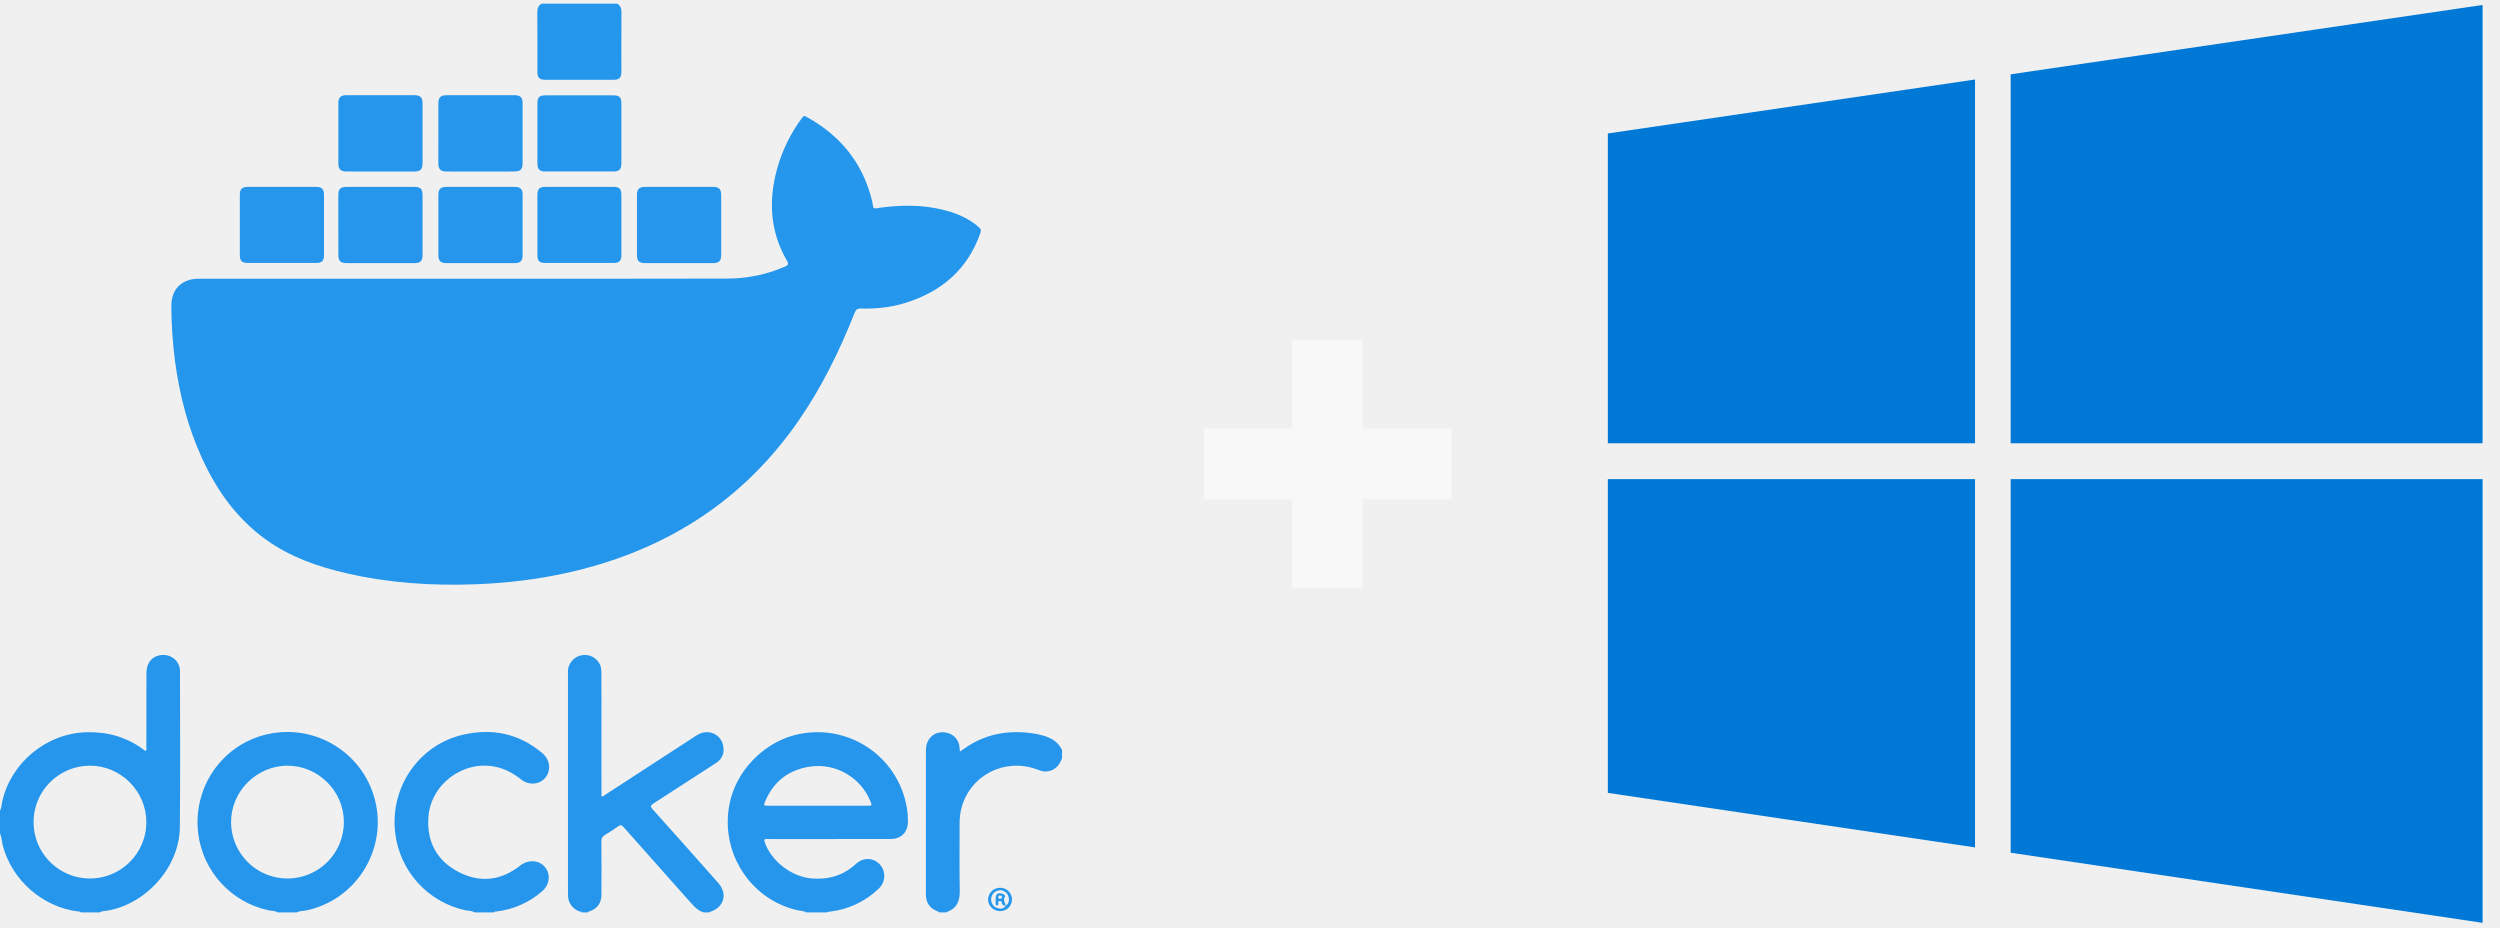
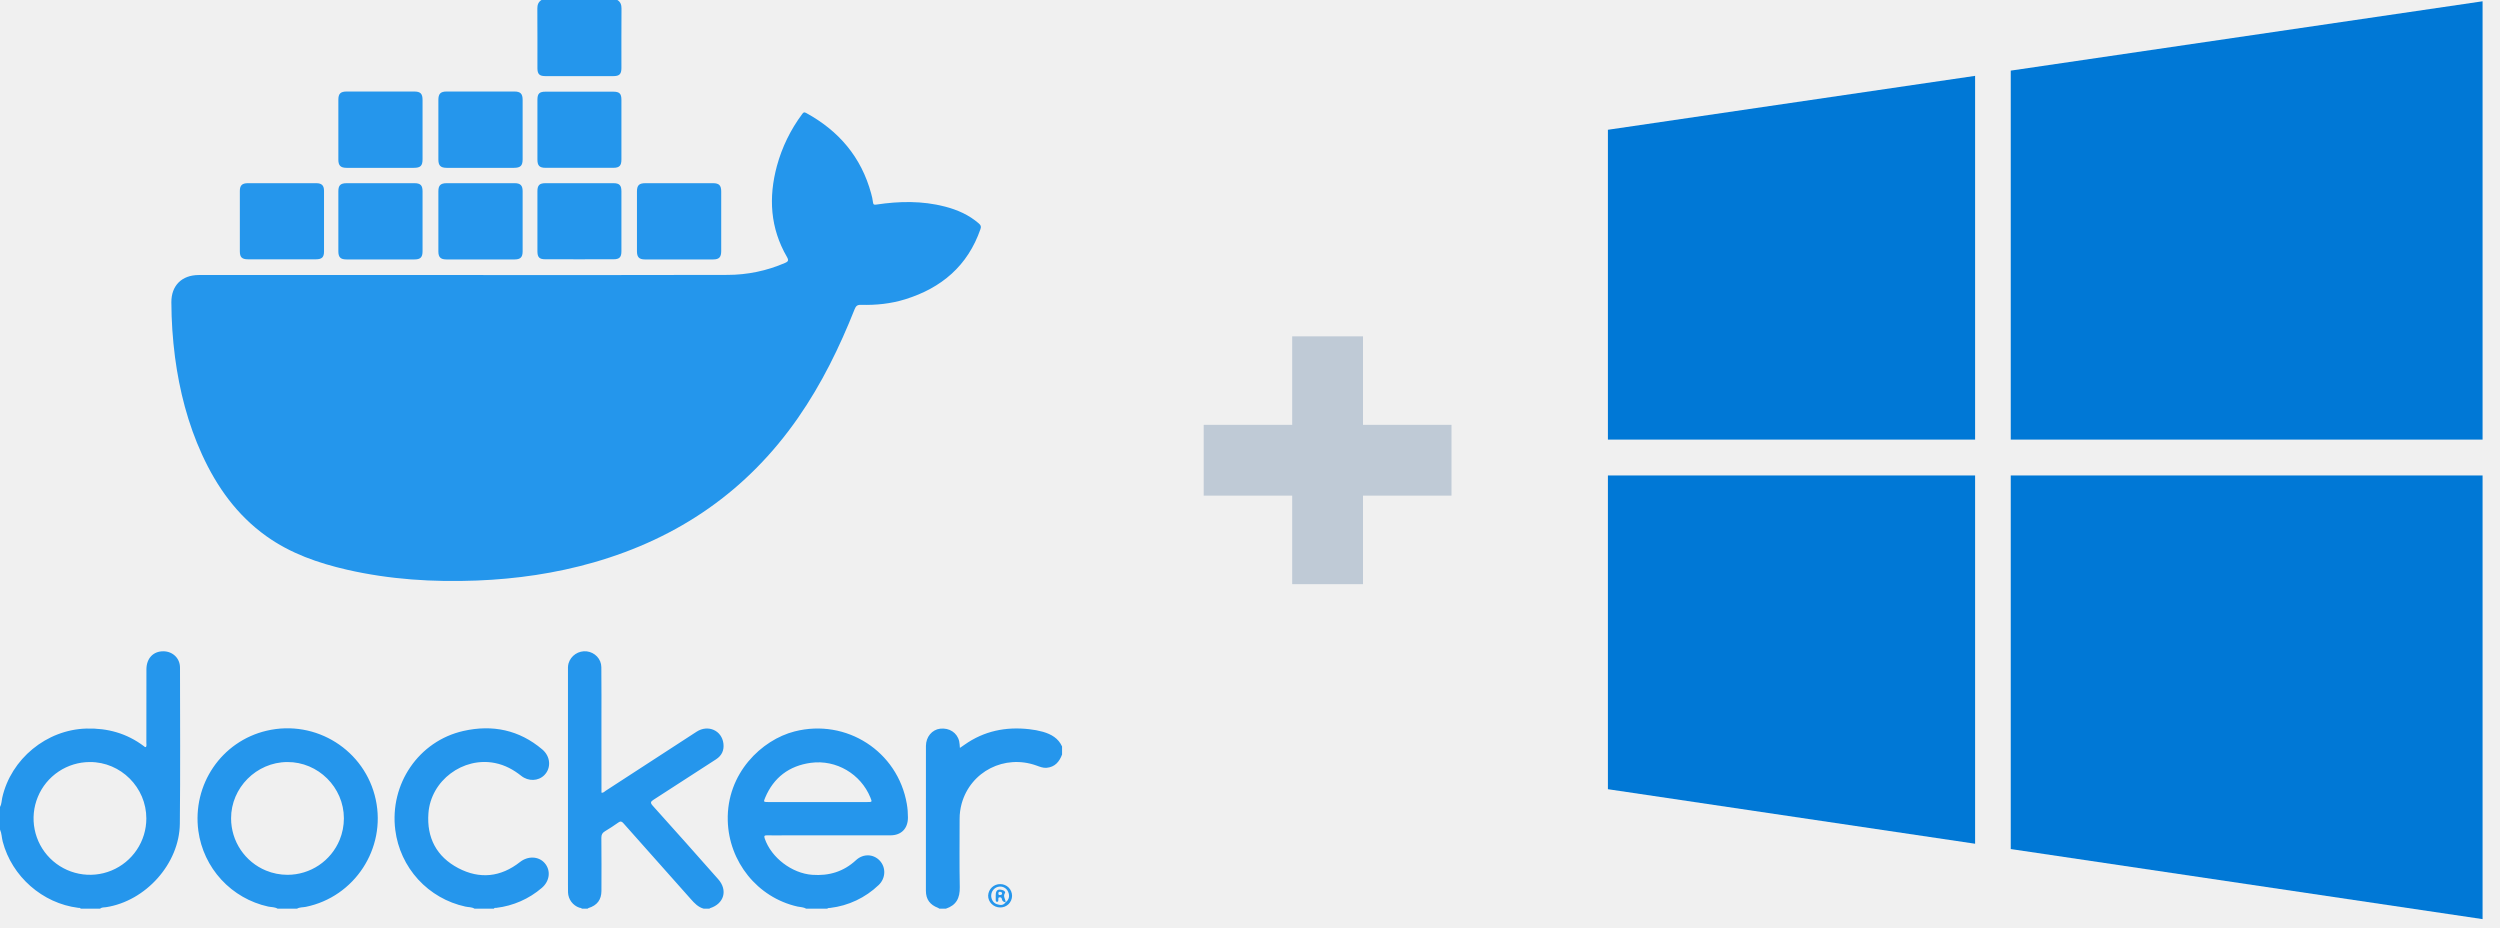
<svg xmlns="http://www.w3.org/2000/svg" width="97" height="36" viewBox="0 0 97 36" fill="none">
-   <g clip-path="url(#clip0_370_17432)">
-     <path d="M0 31.454C0.064 31.345 0.059 31.217 0.086 31.098C0.423 29.588 1.808 28.453 3.353 28.411C4.174 28.389 4.919 28.596 5.579 29.091C5.602 29.109 5.622 29.139 5.663 29.127C5.695 29.076 5.679 29.018 5.679 28.963C5.68 28.014 5.678 27.065 5.681 26.116C5.682 25.684 5.949 25.407 6.346 25.413C6.706 25.419 6.984 25.686 6.984 26.046C6.986 28.065 6.999 30.083 6.978 32.101C6.962 33.652 5.653 35.106 4.114 35.341C4.036 35.353 3.95 35.341 3.883 35.4H3.131C3.111 35.355 3.069 35.371 3.036 35.367C1.648 35.194 0.46 34.15 0.105 32.795C0.065 32.641 0.067 32.478 0 32.331V31.454ZM5.678 31.901C5.68 30.699 4.689 29.707 3.489 29.709C3.057 29.71 2.634 29.838 2.274 30.078C1.915 30.319 1.634 30.66 1.469 31.06C1.303 31.46 1.26 31.899 1.344 32.324C1.428 32.748 1.636 33.138 1.942 33.444C2.248 33.75 2.637 33.958 3.062 34.043C3.486 34.128 3.926 34.085 4.325 33.92C4.725 33.755 5.067 33.475 5.308 33.115C5.549 32.756 5.678 32.333 5.678 31.901ZM31.282 35.4C31.177 35.336 31.055 35.343 30.941 35.317C29.386 34.965 28.277 33.575 28.237 31.98C28.19 30.142 29.558 28.846 30.831 28.522C32.839 28.01 34.833 29.293 35.185 31.336C35.215 31.511 35.229 31.688 35.228 31.865C35.227 32.287 34.973 32.553 34.55 32.554C33.167 32.557 31.784 32.557 30.402 32.555C30.188 32.555 29.974 32.559 29.76 32.554C29.652 32.551 29.64 32.584 29.673 32.681C29.928 33.422 30.726 34.029 31.516 34.086C32.162 34.133 32.73 33.965 33.212 33.518C33.495 33.256 33.892 33.273 34.138 33.54C34.382 33.805 34.367 34.223 34.09 34.484C33.577 34.975 32.919 35.286 32.214 35.37C32.173 35.375 32.129 35.365 32.096 35.4H31.282ZM31.734 31.262L33.656 31.262C33.842 31.262 33.842 31.262 33.77 31.085C33.401 30.178 32.448 29.606 31.458 29.741C30.623 29.855 30.018 30.306 29.687 31.096C29.62 31.256 29.627 31.262 29.795 31.262C30.442 31.262 31.088 31.262 31.734 31.262ZM22.577 35.4C22.553 35.364 22.512 35.373 22.478 35.361C22.354 35.318 22.246 35.239 22.168 35.134C22.09 35.029 22.045 34.902 22.039 34.771C22.035 34.657 22.037 34.542 22.037 34.427C22.036 31.683 22.037 28.939 22.037 26.194C22.037 26.09 22.03 25.985 22.059 25.883C22.103 25.734 22.198 25.606 22.328 25.52C22.458 25.435 22.613 25.398 22.768 25.416C23.081 25.455 23.329 25.71 23.332 26.027C23.34 26.747 23.336 27.467 23.336 28.187C23.337 29.09 23.337 29.993 23.337 30.898C23.413 30.913 23.454 30.855 23.502 30.824C24.679 30.061 25.855 29.297 27.03 28.532C27.473 28.246 28.009 28.483 28.069 28.995C28.1 29.252 28.007 29.46 27.779 29.607C26.972 30.126 26.17 30.652 25.362 31.17C25.244 31.246 25.221 31.288 25.326 31.404C26.177 32.351 27.024 33.301 27.866 34.256C28.245 34.682 28.096 35.207 27.548 35.381C27.539 35.384 27.532 35.393 27.524 35.4H27.305C27.089 35.341 26.946 35.188 26.803 35.027C25.933 34.044 25.061 33.063 24.187 32.083C24.123 32.011 24.076 31.997 23.994 32.055C23.824 32.175 23.65 32.29 23.471 32.397C23.371 32.457 23.332 32.526 23.333 32.647C23.34 33.334 23.338 34.022 23.336 34.71C23.334 35.056 23.167 35.272 22.834 35.375C22.82 35.382 22.808 35.39 22.796 35.4H22.577ZM10.772 35.4C10.658 35.331 10.525 35.343 10.402 35.316C9.705 35.163 9.072 34.799 8.588 34.274C8.104 33.749 7.793 33.089 7.696 32.382C7.455 30.58 8.595 28.907 10.344 28.495C12.26 28.045 14.171 29.252 14.58 31.172C14.985 33.066 13.759 34.941 11.865 35.328C11.751 35.352 11.629 35.338 11.523 35.4H10.772ZM13.343 31.894C13.342 30.693 12.346 29.703 11.146 29.709C9.95 29.716 8.962 30.709 8.966 31.898C8.967 32.331 9.095 32.754 9.336 33.114C9.577 33.474 9.919 33.755 10.319 33.92C10.585 34.03 10.869 34.086 11.157 34.086C11.59 34.085 12.013 33.956 12.373 33.715C12.732 33.474 13.012 33.132 13.178 32.732C13.287 32.466 13.343 32.181 13.343 31.894ZM18.412 35.4C18.304 35.332 18.176 35.345 18.058 35.319C17.352 35.166 16.712 34.798 16.224 34.266C15.737 33.733 15.427 33.062 15.337 32.346C15.111 30.566 16.244 28.896 17.98 28.503C19.107 28.249 20.146 28.462 21.043 29.223C21.362 29.493 21.394 29.941 21.121 30.217C20.887 30.453 20.504 30.469 20.223 30.245C19.92 30.005 19.592 29.826 19.209 29.748C17.964 29.497 16.717 30.428 16.623 31.694C16.552 32.647 16.938 33.382 17.779 33.825C18.613 34.264 19.43 34.177 20.178 33.588C20.488 33.344 20.904 33.362 21.137 33.634C21.379 33.918 21.333 34.328 21.023 34.593C20.525 35.021 19.911 35.29 19.259 35.367C19.226 35.372 19.183 35.354 19.164 35.4H18.412ZM41.208 29.419C41.102 29.7 40.93 29.905 40.607 29.934C40.466 29.946 40.342 29.891 40.215 29.846C38.98 29.403 37.663 30.072 37.313 31.32C37.259 31.516 37.232 31.718 37.233 31.922C37.234 32.803 37.221 33.685 37.239 34.566C37.248 34.986 37.104 35.267 36.699 35.4H36.449C36.433 35.388 36.416 35.377 36.398 35.369C36.083 35.25 35.926 35.04 35.925 34.707C35.923 32.835 35.923 30.962 35.926 29.09C35.926 28.733 36.164 28.453 36.478 28.416C36.833 28.375 37.135 28.569 37.215 28.899C37.234 28.978 37.234 29.062 37.244 29.162C37.309 29.117 37.368 29.078 37.426 29.037C38.182 28.503 39.026 28.333 39.935 28.436C40.116 28.455 40.295 28.489 40.471 28.538C40.791 28.633 41.063 28.786 41.208 29.106V29.419Z" fill="#2596EC" />
-     <path d="M23.953 0.143C24.075 0.219 24.114 0.328 24.113 0.472C24.107 1.243 24.111 2.014 24.11 2.785C24.11 3.015 24.031 3.095 23.801 3.096C22.92 3.097 22.039 3.097 21.159 3.095C20.927 3.095 20.851 3.017 20.851 2.785C20.85 2.013 20.854 1.242 20.848 0.471C20.847 0.326 20.888 0.219 21.009 0.143L23.953 0.143ZM17.963 10.814C21.386 10.814 24.809 10.82 28.233 10.809C28.996 10.808 29.752 10.65 30.452 10.346C30.573 10.294 30.614 10.253 30.533 10.114C29.883 8.994 29.812 7.807 30.144 6.578C30.342 5.852 30.675 5.17 31.125 4.567C31.168 4.509 31.196 4.481 31.274 4.524C32.548 5.22 33.419 6.241 33.801 7.656C33.833 7.766 33.857 7.878 33.871 7.992C33.882 8.089 33.92 8.092 34.004 8.08C34.893 7.946 35.779 7.929 36.658 8.157C37.143 8.283 37.592 8.478 37.976 8.811C38.057 8.882 38.075 8.933 38.041 9.032C37.547 10.457 36.529 11.319 35.119 11.756C34.562 11.928 33.986 11.987 33.404 11.971C33.262 11.967 33.208 12.016 33.159 12.139C32.573 13.616 31.878 15.036 30.969 16.345C29.002 19.179 26.331 21.02 23.028 21.966C21.547 22.39 20.035 22.608 18.498 22.668C16.801 22.734 15.12 22.627 13.463 22.247C12.344 21.991 11.269 21.618 10.324 20.94C9.191 20.127 8.411 19.032 7.838 17.779C7.288 16.576 6.963 15.309 6.789 13.999C6.698 13.296 6.651 12.588 6.648 11.878C6.641 11.223 7.053 10.814 7.71 10.814C11.127 10.813 14.545 10.813 17.963 10.814Z" fill="#2496EC" />
-     <path d="M14.768 7.25C15.206 7.25 15.644 7.25 16.081 7.251C16.31 7.251 16.394 7.333 16.395 7.561C16.396 8.338 16.396 9.115 16.395 9.892C16.394 10.122 16.314 10.208 16.085 10.209C15.204 10.212 14.322 10.212 13.441 10.209C13.211 10.208 13.128 10.123 13.128 9.895C13.126 9.118 13.126 8.342 13.127 7.565C13.128 7.33 13.213 7.251 13.454 7.251C13.892 7.25 14.329 7.25 14.768 7.25ZM14.755 6.655C14.318 6.655 13.88 6.656 13.441 6.654C13.217 6.654 13.128 6.566 13.128 6.342C13.126 5.565 13.126 4.788 13.128 4.011C13.128 3.776 13.213 3.694 13.453 3.693C14.324 3.692 15.195 3.692 16.066 3.693C16.314 3.694 16.394 3.775 16.395 4.023C16.396 4.789 16.396 5.556 16.395 6.322C16.395 6.576 16.314 6.654 16.054 6.655C15.621 6.655 15.188 6.655 14.755 6.655ZM18.658 7.25C19.096 7.25 19.534 7.25 19.972 7.251C20.187 7.251 20.277 7.337 20.277 7.554C20.279 8.336 20.279 9.118 20.277 9.9C20.276 10.119 20.193 10.208 19.974 10.209C19.088 10.212 18.201 10.212 17.315 10.209C17.096 10.208 17.01 10.119 17.009 9.903C17.007 9.121 17.006 8.338 17.009 7.556C17.009 7.334 17.1 7.251 17.328 7.251C17.771 7.25 18.215 7.25 18.658 7.25ZM26.351 7.25C26.789 7.25 27.227 7.25 27.665 7.251C27.899 7.251 27.982 7.334 27.982 7.573C27.983 8.344 27.983 9.116 27.982 9.888C27.982 10.119 27.902 10.208 27.676 10.209C26.789 10.212 25.903 10.212 25.017 10.209C24.799 10.208 24.715 10.118 24.714 9.9C24.712 9.123 24.712 8.346 24.714 7.569C24.714 7.332 24.801 7.251 25.037 7.251C25.474 7.25 25.913 7.25 26.351 7.25ZM18.628 6.655C18.195 6.655 17.762 6.655 17.33 6.654C17.096 6.654 17.009 6.568 17.008 6.332C17.007 5.561 17.007 4.789 17.009 4.017C17.009 3.78 17.094 3.694 17.329 3.694C18.205 3.692 19.081 3.692 19.957 3.694C20.192 3.694 20.277 3.779 20.277 4.016C20.279 4.788 20.279 5.559 20.277 6.331C20.277 6.574 20.191 6.654 19.942 6.654C19.504 6.655 19.066 6.655 18.628 6.655ZM10.943 7.25C11.386 7.25 11.829 7.25 12.273 7.251C12.479 7.251 12.57 7.336 12.571 7.545C12.574 8.332 12.574 9.119 12.571 9.906C12.57 10.126 12.485 10.203 12.262 10.203C11.381 10.204 10.5 10.204 9.619 10.203C9.387 10.203 9.306 10.124 9.305 9.895C9.304 9.114 9.304 8.332 9.305 7.55C9.306 7.335 9.396 7.251 9.614 7.251C10.057 7.25 10.5 7.25 10.943 7.25Z" fill="#2596EC" />
-     <path d="M22.48 3.699C22.918 3.699 23.356 3.699 23.794 3.7C24.036 3.7 24.11 3.775 24.11 4.018C24.111 4.789 24.111 5.561 24.11 6.332C24.11 6.572 24.03 6.654 23.794 6.654C22.918 6.655 22.043 6.655 21.167 6.654C20.931 6.654 20.851 6.572 20.851 6.332C20.85 5.561 20.851 4.789 20.851 4.018C20.851 3.774 20.924 3.7 21.167 3.7C21.605 3.699 22.042 3.699 22.48 3.699ZM22.471 10.203C22.033 10.203 21.595 10.204 21.157 10.203C20.926 10.202 20.851 10.125 20.851 9.891C20.85 9.114 20.85 8.337 20.851 7.561C20.851 7.331 20.932 7.25 21.161 7.25C22.042 7.25 22.922 7.25 23.803 7.25C24.03 7.251 24.11 7.332 24.11 7.564C24.111 8.341 24.111 9.117 24.11 9.894C24.11 10.123 24.031 10.202 23.8 10.203C23.357 10.204 22.914 10.203 22.471 10.203Z" fill="#2496EC" />
-     <path d="M38.811 34.446C38.871 34.446 38.93 34.458 38.986 34.48C39.041 34.504 39.091 34.538 39.134 34.58C39.175 34.623 39.209 34.673 39.232 34.728C39.254 34.784 39.266 34.843 39.266 34.903C39.265 34.964 39.252 35.023 39.228 35.078C39.205 35.133 39.171 35.183 39.128 35.225C39.085 35.266 39.034 35.299 38.978 35.321C38.923 35.343 38.863 35.354 38.803 35.353C38.542 35.351 38.33 35.139 38.338 34.887C38.343 34.767 38.396 34.653 38.485 34.57C38.573 34.488 38.69 34.443 38.811 34.446ZM39.015 35.152C39.148 35.056 39.184 34.903 39.112 34.744C39.08 34.669 39.022 34.608 38.947 34.573C38.874 34.538 38.79 34.532 38.711 34.555C38.641 34.575 38.578 34.617 38.533 34.675C38.487 34.733 38.461 34.803 38.456 34.876C38.447 35.024 38.535 35.18 38.673 35.224C38.796 35.264 38.927 35.287 39.017 35.149L39.015 35.152Z" fill="#2596EC" />
-     <path d="M39.015 35.149C38.936 35.142 38.882 35.109 38.868 35.021C38.862 34.972 38.822 34.954 38.776 34.959C38.72 34.964 38.737 35.01 38.733 35.043C38.728 35.081 38.745 35.137 38.679 35.132C38.618 35.127 38.633 35.073 38.631 35.035C38.629 34.982 38.631 34.93 38.631 34.878C38.631 34.68 38.717 34.62 38.908 34.682C38.965 34.701 39.016 34.754 38.989 34.794C38.899 34.926 39.021 35.032 39.013 35.151L39.015 35.149ZM38.803 34.746C38.76 34.741 38.734 34.756 38.734 34.804C38.734 34.845 38.743 34.876 38.793 34.871C38.836 34.867 38.881 34.861 38.879 34.806C38.878 34.764 38.841 34.751 38.803 34.746Z" fill="#2596EC" />
-     <path opacity="0.5" fill-rule="evenodd" clip-rule="evenodd" d="M52.884 13.192H50.137V16.626H46.703V19.373H50.137V22.808H52.884V19.373H56.318V16.626H52.884V13.192Z" fill="white" />
-     <path d="M78.014 17.198H97.634V0L78.014 2.883V17.198ZM76.631 17.198V3.085L62.384 5.178V17.198H76.631ZM76.631 18.59H62.384V30.764L76.631 32.88V18.59ZM78.014 18.59V33.086L97.634 36V18.59H78.014Z" fill="#0078D6" />
+   <g clip-path="url(#clip0_13516_75145)">
+     <path d="M0 31.312C0.064 31.202 0.059 31.074 0.086 30.955C0.423 29.445 1.808 28.31 3.353 28.268C4.174 28.246 4.919 28.453 5.579 28.949C5.602 28.966 5.622 28.996 5.663 28.984C5.695 28.933 5.679 28.875 5.679 28.821C5.68 27.871 5.678 26.922 5.681 25.973C5.682 25.541 5.949 25.264 6.346 25.27C6.706 25.276 6.984 25.543 6.984 25.904C6.986 27.922 6.999 29.94 6.978 31.959C6.962 33.509 5.653 34.963 4.114 35.199C4.036 35.21 3.95 35.198 3.883 35.257H3.131C3.111 35.212 3.069 35.228 3.036 35.224C1.648 35.051 0.46 34.007 0.105 32.652C0.065 32.498 0.067 32.336 0 32.188V31.312ZM5.678 31.758C5.68 30.556 4.689 29.564 3.489 29.567C3.057 29.567 2.634 29.695 2.274 29.936C1.915 30.176 1.634 30.517 1.469 30.917C1.303 31.317 1.26 31.756 1.344 32.181C1.428 32.605 1.636 32.995 1.942 33.301C2.248 33.607 2.637 33.815 3.062 33.9C3.486 33.985 3.926 33.942 4.325 33.777C4.725 33.612 5.067 33.332 5.308 32.972C5.549 32.613 5.678 32.19 5.678 31.758ZM31.282 35.257C31.177 35.194 31.055 35.2 30.941 35.174C29.386 34.822 28.277 33.432 28.237 31.837C28.19 30 29.558 28.703 30.831 28.379C32.839 27.867 34.833 29.15 35.185 31.193C35.215 31.368 35.229 31.545 35.228 31.723C35.227 32.145 34.973 32.41 34.55 32.411C33.167 32.414 31.784 32.414 30.402 32.412C30.188 32.412 29.974 32.416 29.76 32.411C29.652 32.408 29.64 32.441 29.673 32.539C29.928 33.279 30.726 33.886 31.516 33.943C32.162 33.99 32.73 33.822 33.212 33.375C33.495 33.113 33.892 33.13 34.138 33.397C34.382 33.662 34.367 34.08 34.09 34.341C33.577 34.832 32.919 35.143 32.214 35.227C32.173 35.232 32.129 35.222 32.096 35.257H31.282ZM31.734 31.119L33.656 31.119C33.842 31.119 33.842 31.119 33.77 30.942C33.401 30.035 32.448 29.463 31.458 29.598C30.623 29.712 30.018 30.164 29.687 30.954C29.62 31.113 29.627 31.119 29.795 31.119C30.442 31.119 31.088 31.119 31.734 31.119ZM22.577 35.257C22.553 35.221 22.512 35.23 22.478 35.218C22.354 35.175 22.246 35.096 22.168 34.991C22.09 34.886 22.045 34.76 22.039 34.629C22.035 34.514 22.037 34.399 22.037 34.284C22.036 31.54 22.037 28.796 22.037 26.051C22.037 25.947 22.03 25.843 22.059 25.74C22.103 25.591 22.198 25.463 22.328 25.377C22.458 25.292 22.613 25.255 22.768 25.273C23.081 25.312 23.329 25.567 23.332 25.885C23.34 26.605 23.336 27.325 23.336 28.044C23.337 28.947 23.337 29.85 23.337 30.755C23.413 30.77 23.454 30.712 23.502 30.681C24.679 29.918 25.855 29.154 27.03 28.389C27.473 28.103 28.009 28.341 28.069 28.852C28.1 29.11 28.007 29.318 27.779 29.464C26.972 29.983 26.17 30.509 25.362 31.027C25.244 31.103 25.221 31.145 25.326 31.262C26.177 32.208 27.024 33.158 27.866 34.113C28.245 34.539 28.096 35.065 27.548 35.238C27.539 35.241 27.532 35.251 27.524 35.257H27.305C27.089 35.198 26.946 35.046 26.803 34.884C25.933 33.901 25.061 32.92 24.187 31.94C24.123 31.868 24.076 31.855 23.994 31.912C23.824 32.032 23.65 32.148 23.471 32.254C23.371 32.314 23.332 32.383 23.333 32.504C23.34 33.191 23.338 33.879 23.336 34.567C23.334 34.913 23.167 35.129 22.834 35.232C22.82 35.239 22.808 35.247 22.796 35.257H22.577ZM10.772 35.257C10.658 35.188 10.525 35.201 10.402 35.174C9.705 35.02 9.072 34.656 8.588 34.131C8.104 33.606 7.793 32.946 7.696 32.239C7.455 30.437 8.595 28.764 10.344 28.352C12.26 27.902 14.171 29.109 14.58 31.029C14.985 32.923 13.759 34.798 11.865 35.186C11.751 35.209 11.629 35.195 11.523 35.257H10.772ZM13.343 31.751C13.342 30.55 12.346 29.56 11.146 29.567C9.95 29.573 8.962 30.566 8.966 31.755C8.967 32.188 9.095 32.611 9.336 32.971C9.577 33.331 9.919 33.612 10.319 33.777C10.585 33.887 10.869 33.943 11.157 33.943C11.59 33.942 12.013 33.813 12.373 33.572C12.732 33.331 13.012 32.989 13.178 32.589C13.287 32.323 13.343 32.038 13.343 31.751ZM18.412 35.257C18.304 35.189 18.176 35.203 18.058 35.176C17.352 35.023 16.712 34.655 16.224 34.123C15.737 33.59 15.427 32.919 15.337 32.203C15.111 30.423 16.244 28.753 17.98 28.361C19.107 28.106 20.146 28.319 21.043 29.08C21.362 29.35 21.394 29.798 21.121 30.074C20.887 30.31 20.504 30.326 20.223 30.102C19.92 29.862 19.592 29.683 19.209 29.606C17.964 29.355 16.717 30.285 16.623 31.551C16.552 32.504 16.938 33.239 17.779 33.682C18.613 34.121 19.43 34.034 20.178 33.445C20.488 33.202 20.904 33.219 21.137 33.491C21.379 33.775 21.333 34.185 21.023 34.45C20.525 34.878 19.911 35.147 19.259 35.225C19.226 35.229 19.183 35.211 19.164 35.257H18.412ZM41.208 29.276C41.102 29.558 40.93 29.762 40.607 29.791C40.466 29.803 40.342 29.748 40.215 29.703C38.98 29.26 37.663 29.929 37.313 31.177C37.259 31.373 37.232 31.576 37.233 31.779C37.234 32.661 37.221 33.542 37.239 34.423C37.248 34.843 37.104 35.124 36.699 35.257H36.449C36.433 35.245 36.416 35.234 36.398 35.226C36.083 35.107 35.926 34.897 35.925 34.564C35.923 32.692 35.923 30.82 35.926 28.947C35.926 28.59 36.164 28.31 36.478 28.273C36.833 28.232 37.135 28.427 37.215 28.756C37.234 28.835 37.234 28.919 37.244 29.019C37.309 28.974 37.368 28.935 37.426 28.894C38.182 28.36 39.026 28.19 39.935 28.293C40.116 28.312 40.295 28.346 40.471 28.395C40.791 28.49 41.063 28.643 41.208 28.963V29.276Z" fill="#2596EC" />
+     <path d="M23.954 0C24.076 0.076 24.115 0.185 24.114 0.329C24.108 1.1 24.111 1.872 24.111 2.643C24.111 2.873 24.032 2.953 23.802 2.953C22.921 2.954 22.04 2.954 21.16 2.953C20.928 2.953 20.852 2.874 20.852 2.642C20.851 1.871 20.855 1.1 20.849 0.328C20.848 0.184 20.889 0.076 21.01 0L23.954 0ZM17.964 10.671C21.387 10.671 24.81 10.677 28.233 10.666C28.997 10.665 29.753 10.508 30.453 10.204C30.574 10.152 30.615 10.111 30.534 9.971C29.884 8.852 29.813 7.664 30.145 6.436C30.343 5.709 30.676 5.027 31.126 4.424C31.169 4.366 31.197 4.338 31.275 4.381C32.549 5.077 33.42 6.098 33.802 7.513C33.834 7.623 33.858 7.736 33.872 7.849C33.883 7.947 33.921 7.95 34.005 7.937C34.894 7.804 35.78 7.787 36.659 8.014C37.144 8.14 37.593 8.335 37.977 8.669C38.058 8.739 38.076 8.79 38.042 8.889C37.548 10.314 36.53 11.176 35.12 11.613C34.563 11.786 33.986 11.844 33.405 11.828C33.263 11.824 33.209 11.873 33.16 11.996C32.574 13.473 31.879 14.894 30.97 16.203C29.003 19.037 26.332 20.877 23.029 21.823C21.548 22.247 20.036 22.465 18.499 22.525C16.802 22.591 15.121 22.485 13.464 22.105C12.345 21.848 11.27 21.475 10.325 20.797C9.192 19.984 8.412 18.89 7.839 17.637C7.289 16.433 6.964 15.166 6.79 13.857C6.699 13.153 6.652 12.445 6.649 11.736C6.642 11.081 7.054 10.672 7.711 10.671C11.129 10.671 14.546 10.671 17.964 10.671Z" fill="#2496EC" />
+     <path d="M14.768 7.108C15.206 7.108 15.644 7.108 16.082 7.108C16.31 7.108 16.395 7.19 16.395 7.418C16.396 8.195 16.396 8.972 16.395 9.749C16.395 9.979 16.314 10.066 16.085 10.066C15.204 10.069 14.323 10.069 13.442 10.066C13.212 10.066 13.129 9.98 13.128 9.753C13.126 8.976 13.126 8.199 13.128 7.422C13.128 7.188 13.213 7.108 13.454 7.108C13.892 7.107 14.33 7.107 14.768 7.108ZM14.756 6.512C14.318 6.512 13.88 6.513 13.442 6.512C13.218 6.511 13.129 6.424 13.128 6.199C13.127 5.422 13.127 4.645 13.128 3.868C13.129 3.633 13.214 3.551 13.454 3.551C14.325 3.55 15.195 3.55 16.066 3.551C16.314 3.551 16.395 3.632 16.395 3.88C16.396 4.647 16.396 5.413 16.395 6.18C16.395 6.434 16.314 6.512 16.054 6.512C15.622 6.512 15.189 6.512 14.756 6.512ZM18.658 7.108C19.096 7.108 19.534 7.107 19.972 7.108C20.188 7.108 20.277 7.194 20.278 7.411C20.279 8.193 20.279 8.976 20.278 9.758C20.277 9.977 20.193 10.065 19.975 10.066C19.088 10.069 18.202 10.069 17.315 10.066C17.096 10.065 17.01 9.977 17.009 9.76C17.007 8.978 17.007 8.196 17.009 7.414C17.01 7.191 17.101 7.108 17.329 7.108C17.772 7.107 18.215 7.107 18.658 7.108ZM26.351 7.108C26.789 7.108 27.227 7.108 27.665 7.108C27.899 7.108 27.983 7.191 27.983 7.43C27.984 8.202 27.984 8.973 27.983 9.745C27.982 9.976 27.902 10.065 27.676 10.066C26.79 10.069 25.903 10.069 25.017 10.066C24.8 10.065 24.715 9.976 24.714 9.757C24.712 8.98 24.712 8.203 24.714 7.426C24.715 7.189 24.801 7.108 25.037 7.108C25.475 7.107 25.913 7.107 26.351 7.108ZM18.628 6.512C18.196 6.512 17.763 6.513 17.33 6.512C17.096 6.511 17.009 6.425 17.009 6.19C17.008 5.418 17.008 4.646 17.009 3.875C17.009 3.637 17.095 3.551 17.329 3.551C18.205 3.549 19.081 3.549 19.957 3.551C20.193 3.551 20.277 3.636 20.278 3.873C20.279 4.645 20.279 5.417 20.278 6.188C20.277 6.431 20.192 6.511 19.942 6.512C19.504 6.512 19.066 6.512 18.628 6.512ZM10.944 7.108C11.387 7.108 11.83 7.107 12.273 7.108C12.48 7.109 12.571 7.193 12.572 7.402C12.575 8.189 12.575 8.976 12.572 9.763C12.571 9.983 12.486 10.06 12.262 10.061C11.381 10.062 10.501 10.062 9.62 10.061C9.388 10.06 9.306 9.981 9.306 9.753C9.304 8.971 9.304 8.189 9.306 7.407C9.306 7.193 9.396 7.108 9.615 7.108C10.058 7.107 10.501 7.107 10.944 7.108Z" fill="#2596EC" />
+     <path d="M22.481 3.557C22.919 3.557 23.357 3.556 23.795 3.557C24.037 3.558 24.111 3.633 24.111 3.875C24.112 4.647 24.112 5.418 24.111 6.19C24.111 6.429 24.031 6.511 23.795 6.511C22.919 6.512 22.044 6.512 21.168 6.511C20.932 6.511 20.852 6.429 20.852 6.19C20.851 5.418 20.852 4.647 20.852 3.875C20.852 3.632 20.925 3.558 21.168 3.557C21.605 3.556 22.043 3.557 22.481 3.557ZM22.472 10.061C22.034 10.061 21.596 10.062 21.158 10.06C20.927 10.06 20.852 9.982 20.852 9.748C20.851 8.972 20.851 8.195 20.852 7.418C20.852 7.189 20.933 7.108 21.162 7.108C22.043 7.107 22.924 7.107 23.804 7.108C24.031 7.108 24.111 7.19 24.111 7.421C24.112 8.198 24.112 8.975 24.111 9.751C24.111 9.981 24.032 10.06 23.801 10.06C23.358 10.062 22.915 10.061 22.472 10.061Z" fill="#2496EC" />
+     <path d="M38.813 34.303C38.873 34.303 38.933 34.315 38.988 34.338C39.044 34.361 39.094 34.395 39.136 34.437C39.178 34.48 39.212 34.53 39.234 34.586C39.257 34.641 39.268 34.701 39.268 34.761C39.267 34.821 39.255 34.88 39.231 34.935C39.207 34.99 39.173 35.04 39.131 35.082C39.087 35.123 39.037 35.156 38.981 35.178C38.925 35.2 38.866 35.211 38.806 35.21C38.545 35.208 38.333 34.996 38.34 34.745C38.346 34.624 38.399 34.51 38.487 34.427C38.575 34.345 38.692 34.3 38.813 34.303ZM39.017 35.009C39.151 34.913 39.187 34.76 39.115 34.601C39.083 34.526 39.024 34.465 38.95 34.43C38.876 34.395 38.792 34.389 38.714 34.412C38.643 34.432 38.581 34.474 38.535 34.532C38.49 34.59 38.463 34.66 38.459 34.733C38.449 34.882 38.537 35.037 38.675 35.081C38.798 35.121 38.929 35.144 39.019 35.006L39.017 35.009Z" fill="#2596EC" />
+     <path d="M39.018 35.006C38.939 34.999 38.884 34.966 38.871 34.878C38.864 34.829 38.825 34.811 38.779 34.816C38.723 34.821 38.739 34.867 38.736 34.9C38.731 34.938 38.748 34.994 38.682 34.989C38.621 34.985 38.636 34.931 38.634 34.892C38.632 34.84 38.634 34.787 38.634 34.735C38.634 34.538 38.72 34.477 38.91 34.539C38.968 34.558 39.019 34.611 38.992 34.651C38.902 34.783 39.024 34.89 39.016 35.008L39.018 35.006ZM38.806 34.603C38.763 34.598 38.737 34.614 38.737 34.661C38.737 34.703 38.746 34.733 38.796 34.728C38.838 34.724 38.884 34.719 38.882 34.664C38.881 34.621 38.844 34.608 38.806 34.603Z" fill="#2596EC" />
+     <path fill-rule="evenodd" clip-rule="evenodd" d="M52.884 13.05H50.137V16.484H46.703V19.231H50.137V22.665H52.884V19.231H56.318V16.484H52.884V13.05Z" fill="#BFCAD6" />
+     <path d="M78.017 17.056H97.637V-0.143L78.017 2.74V17.056ZM76.634 17.056V2.943L62.387 5.035V17.056H76.634ZM76.634 18.447H62.387V30.621L76.634 32.737V18.447ZM78.017 18.447V32.943L97.637 35.857V18.447H78.017Z" fill="#0078D6" />
  </g>
  <defs>
-     <clipPath id="clip0_370_17432">
+     <clipPath id="clip0_13516_75145">
      <rect width="96.324" height="36" fill="white" />
    </clipPath>
  </defs>
</svg>
